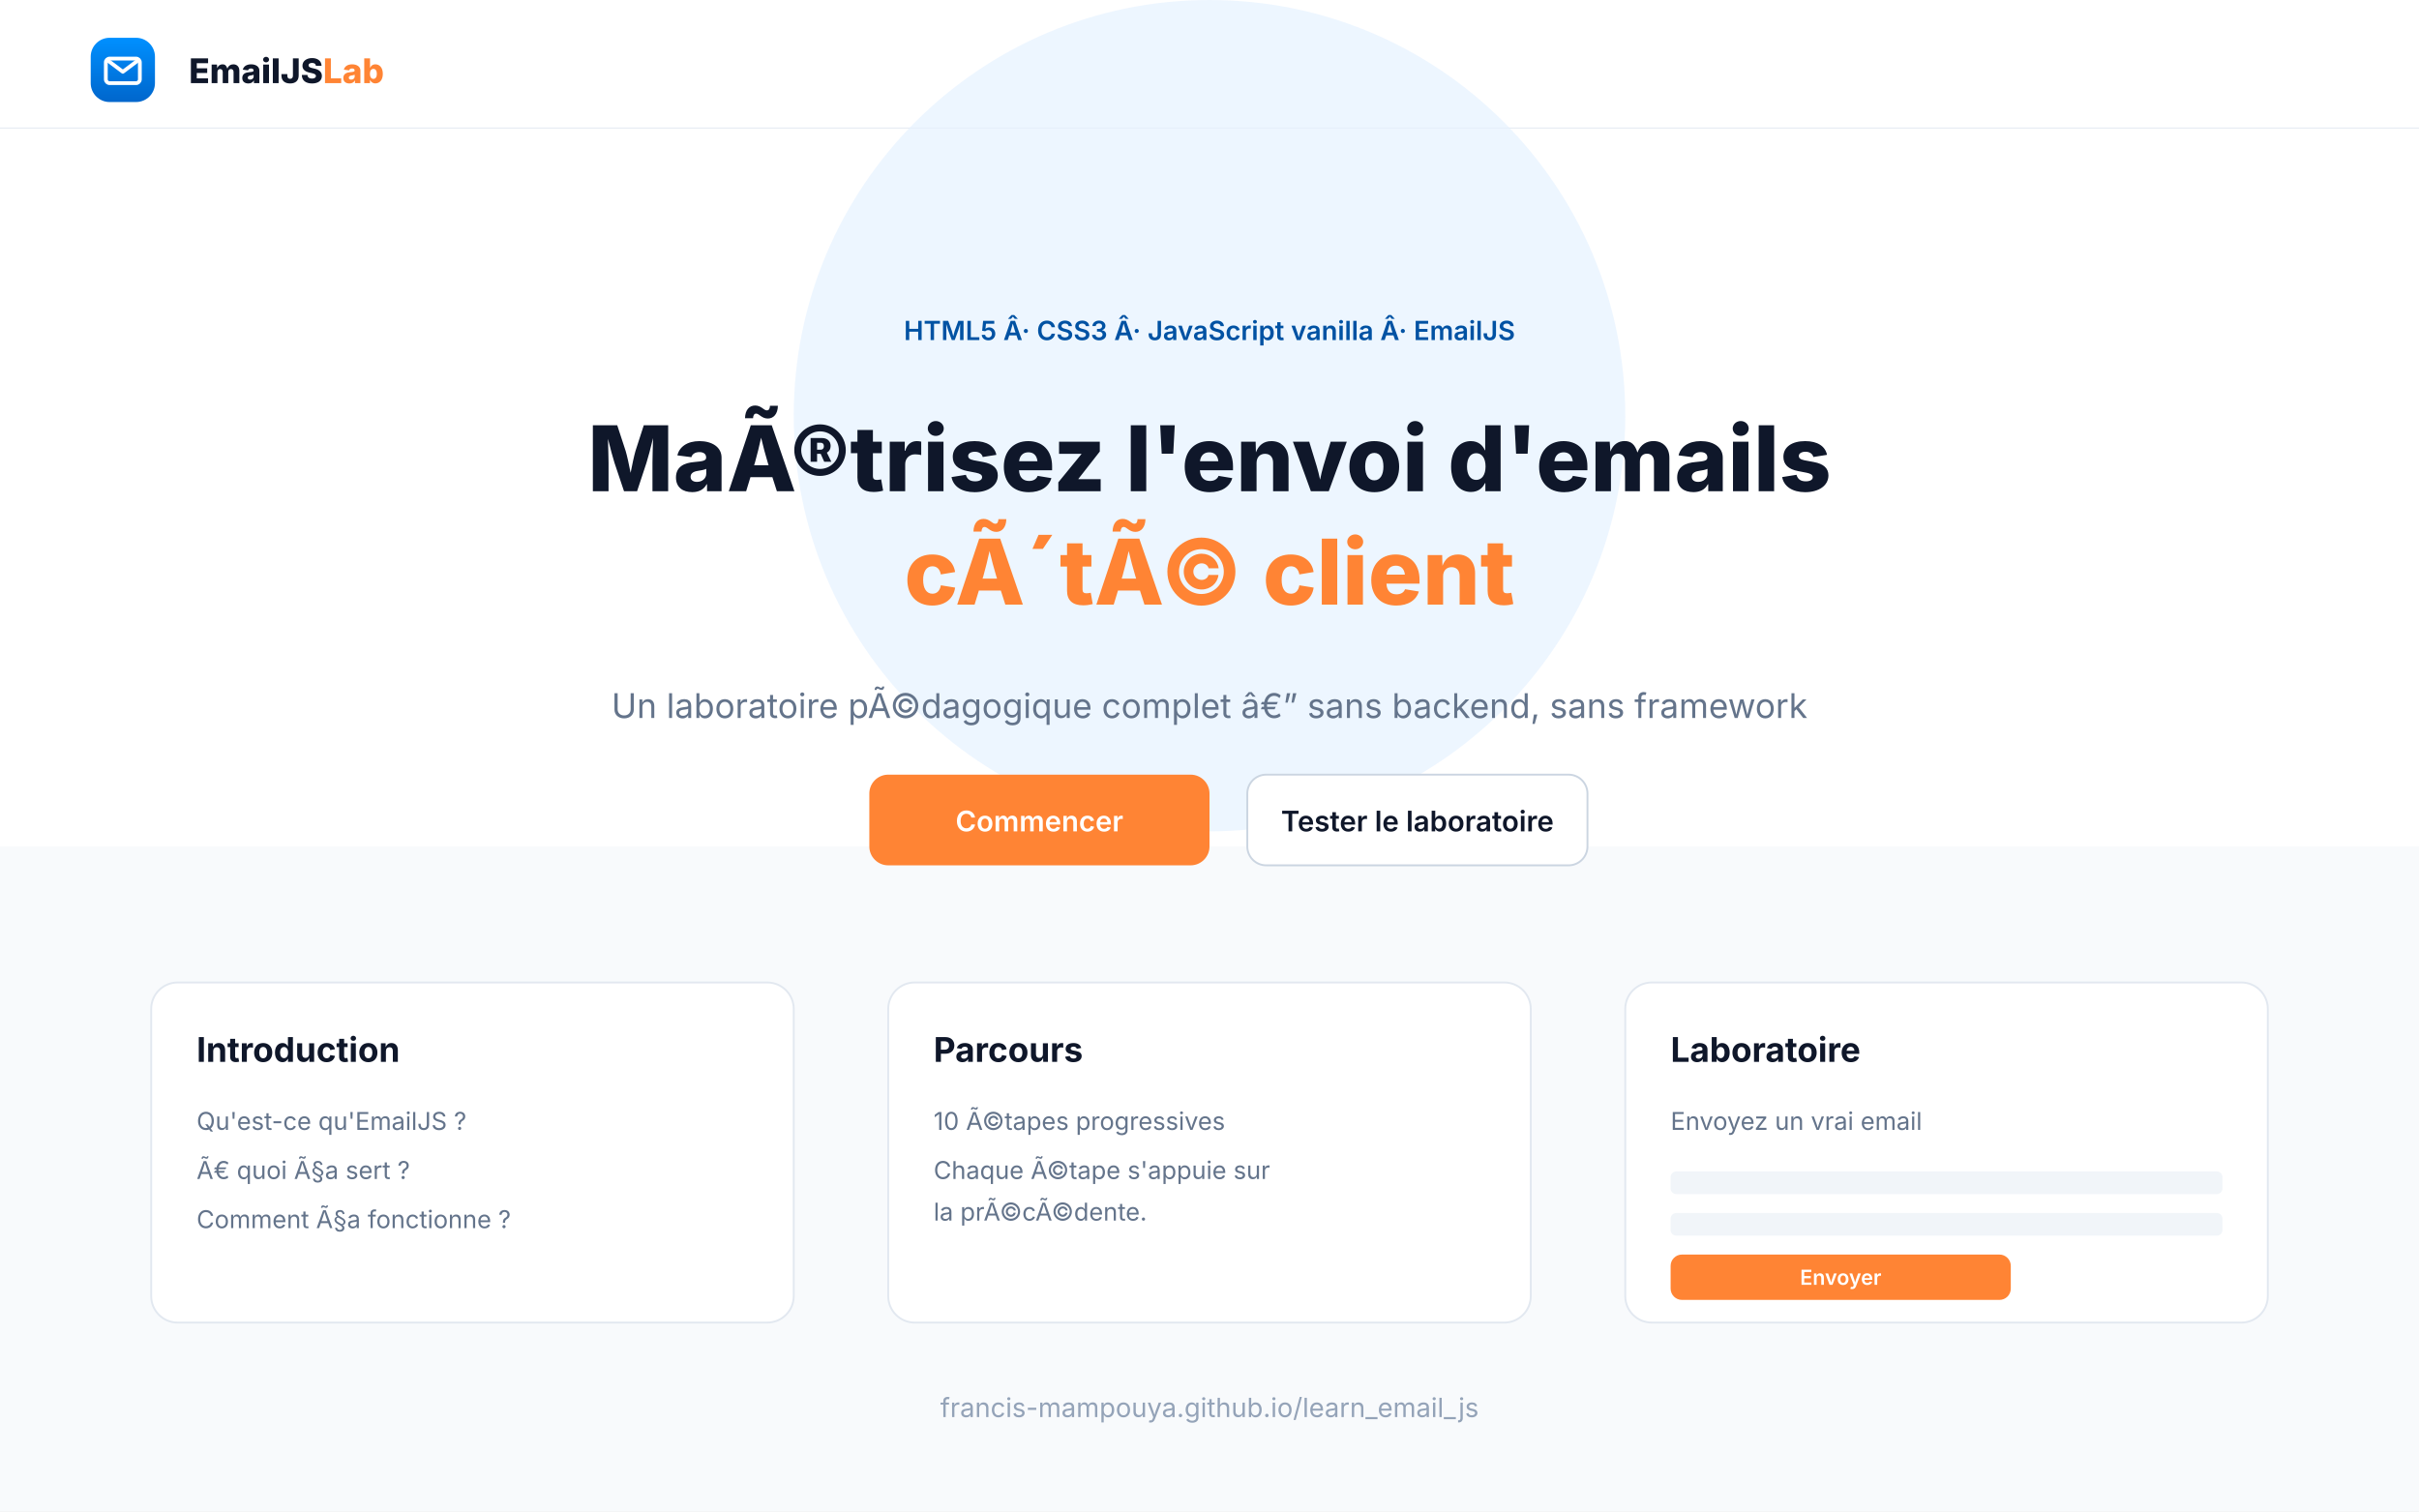
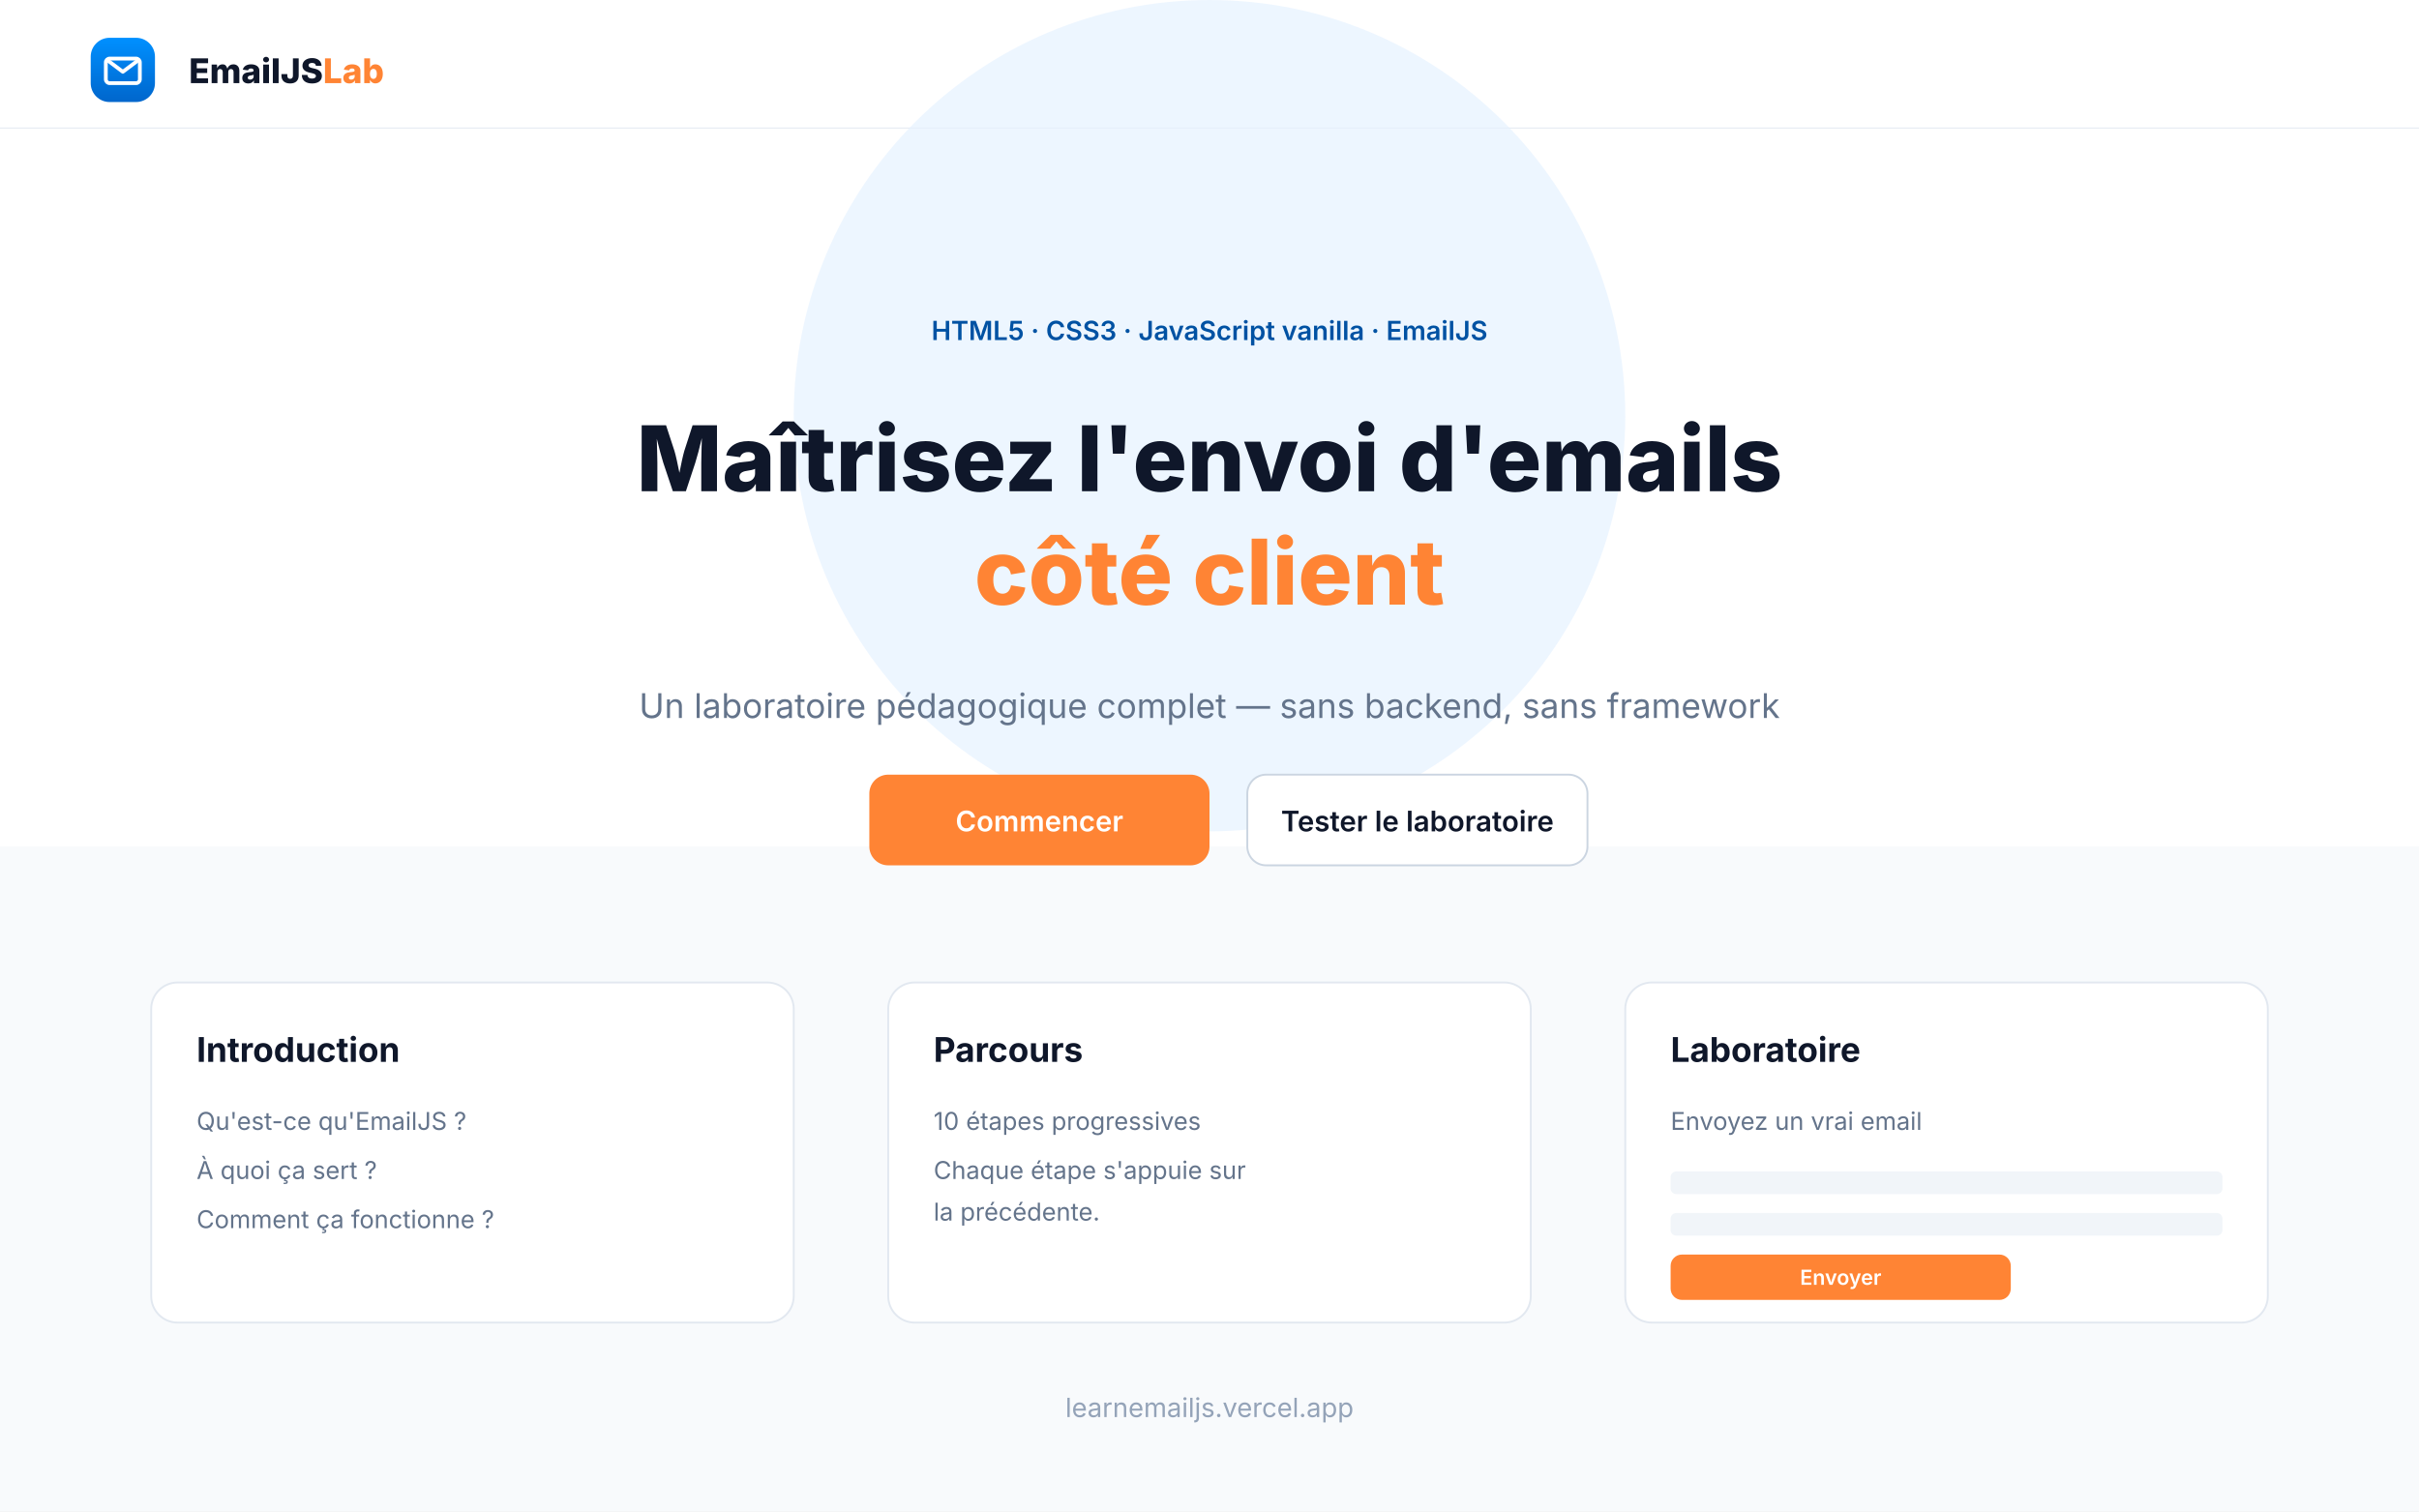
<svg xmlns="http://www.w3.org/2000/svg" viewBox="0 0 1280 800" width="1280" height="800">
  <defs>
    <linearGradient id="blue2" x1="0" y1="0" x2="0" y2="1">
      <stop offset="0%" stop-color="#0090FF" />
      <stop offset="100%" stop-color="#0066CC" />
    </linearGradient>
  </defs>
  <rect width="1280" height="800" fill="#F8FAFC" />
  <rect width="1280" height="68" fill="#FFFFFF" />
  <line x1="0" y1="68" x2="1280" y2="68" stroke="#E2E8F0" stroke-width="1" />
  <g transform="translate(48,20)">
    <rect width="34" height="34" rx="10" fill="url(#blue2)" />
    <rect x="8" y="11" width="18" height="13" rx="2" fill="none" stroke="#FFFFFF" stroke-width="2" />
    <path d="M9 12 L17 18 L25 12" fill="none" stroke="#FFFFFF" stroke-width="2" stroke-linecap="round" stroke-linejoin="round" />
  </g>
  <text x="100" y="44" font-family="Inter, Segoe UI, Arial" font-size="18" font-weight="800" fill="#0F172A">
    EmailJS<tspan fill="#FF8434">Lab</tspan>
  </text>
  <rect x="0" y="68" width="1280" height="380" fill="#FFFFFF" />
  <circle cx="640" cy="220" r="220" fill="#E6F2FF" opacity="0.7" />
  <text x="640" y="180" text-anchor="middle" font-family="Inter, Segoe UI, Arial" font-size="14" font-weight="600" fill="#0052A3">
-     HTML5 Â· CSS3 Â· JavaScript vanilla Â· EmailJS
+     HTML5 · CSS3 · JavaScript vanilla · EmailJS
  </text>
  <text x="640" y="260" text-anchor="middle" font-family="Inter, Segoe UI, Arial" font-size="48" font-weight="800" fill="#0F172A">
-     MaÃ®trisez l'envoi d'emails
+     Maîtrisez l'envoi d'emails
  </text>
  <text x="640" y="320" text-anchor="middle" font-family="Inter, Segoe UI, Arial" font-size="48" font-weight="800" fill="#FF8434">
-     cÃ´tÃ© client
+     côté client
  </text>
  <text x="640" y="380" text-anchor="middle" font-family="Inter, Segoe UI, Arial" font-size="18" fill="#64748B">
-     Un laboratoire pÃ©dagogique complet â€” sans backend, sans framework
+     Un laboratoire pédagogique complet — sans backend, sans framework
  </text>
  <rect x="460" y="410" width="180" height="48" rx="10" fill="#FF8434" />
  <text x="550" y="440" text-anchor="middle" font-family="Inter, Segoe UI, Arial" font-size="15" font-weight="600" fill="#FFFFFF">
    Commencer
  </text>
  <rect x="660" y="410" width="180" height="48" rx="10" fill="#FFFFFF" stroke="#CBD5E1" />
  <text x="750" y="440" text-anchor="middle" font-family="Inter, Segoe UI, Arial" font-size="15" font-weight="600" fill="#0F172A">
    Tester le laboratoire
  </text>
  <g transform="translate(80,520)">
    <rect width="340" height="180" rx="14" fill="#FFFFFF" stroke="#E2E8F0" />
    <text x="24" y="42" font-family="Inter, Segoe UI, Arial" font-size="18" font-weight="700" fill="#0F172A">
      Introduction
    </text>
    <text x="24" y="78" font-family="Inter, Segoe UI, Arial" font-size="13" fill="#64748B">
      Qu'est-ce qu'EmailJS ?
    </text>
    <text x="24" y="104" font-family="Inter, Segoe UI, Arial" font-size="13" fill="#64748B">
-       Ã€ quoi Ã§a sert ?
+       À quoi ça sert ?
    </text>
    <text x="24" y="130" font-family="Inter, Segoe UI, Arial" font-size="13" fill="#64748B">
-       Comment Ã§a fonctionne ?
+       Comment ça fonctionne ?
    </text>
  </g>
  <g transform="translate(470,520)">
    <rect width="340" height="180" rx="14" fill="#FFFFFF" stroke="#E2E8F0" />
    <text x="24" y="42" font-family="Inter, Segoe UI, Arial" font-size="18" font-weight="700" fill="#0F172A">
      Parcours
    </text>
    <text x="24" y="78" font-family="Inter, Segoe UI, Arial" font-size="13" fill="#64748B">
-       10 Ã©tapes progressives
+       10 étapes progressives
    </text>
    <text x="24" y="104" font-family="Inter, Segoe UI, Arial" font-size="13" fill="#64748B">
-       Chaque Ã©tape s'appuie sur
+       Chaque étape s'appuie sur
    </text>
    <text x="24" y="126" font-family="Inter, Segoe UI, Arial" font-size="13" fill="#64748B">
-       la prÃ©cÃ©dente.
+       la précédente.
    </text>
  </g>
  <g transform="translate(860,520)">
    <rect width="340" height="180" rx="14" fill="#FFFFFF" stroke="#E2E8F0" />
    <text x="24" y="42" font-family="Inter, Segoe UI, Arial" font-size="18" font-weight="700" fill="#0F172A">
      Laboratoire
    </text>
    <text x="24" y="78" font-family="Inter, Segoe UI, Arial" font-size="13" fill="#64748B">
      Envoyez un vrai email
    </text>
    <rect x="24" y="100" width="292" height="12" rx="3" fill="#F1F5F9" />
    <rect x="24" y="122" width="292" height="12" rx="3" fill="#F1F5F9" />
    <rect x="24" y="144" width="180" height="24" rx="6" fill="#FF8434" />
    <text x="114" y="160" text-anchor="middle" font-family="Inter, Segoe UI, Arial" font-size="11" font-weight="600" fill="#FFFFFF">
      Envoyer
    </text>
  </g>
  <text x="640" y="750" text-anchor="middle" font-family="Inter, Segoe UI, Arial" font-size="14" fill="#94A3B8">
-     francis-mampouya.github.io/learn_email_js
+     learnemailjs.vercel.app
  </text>
</svg>
